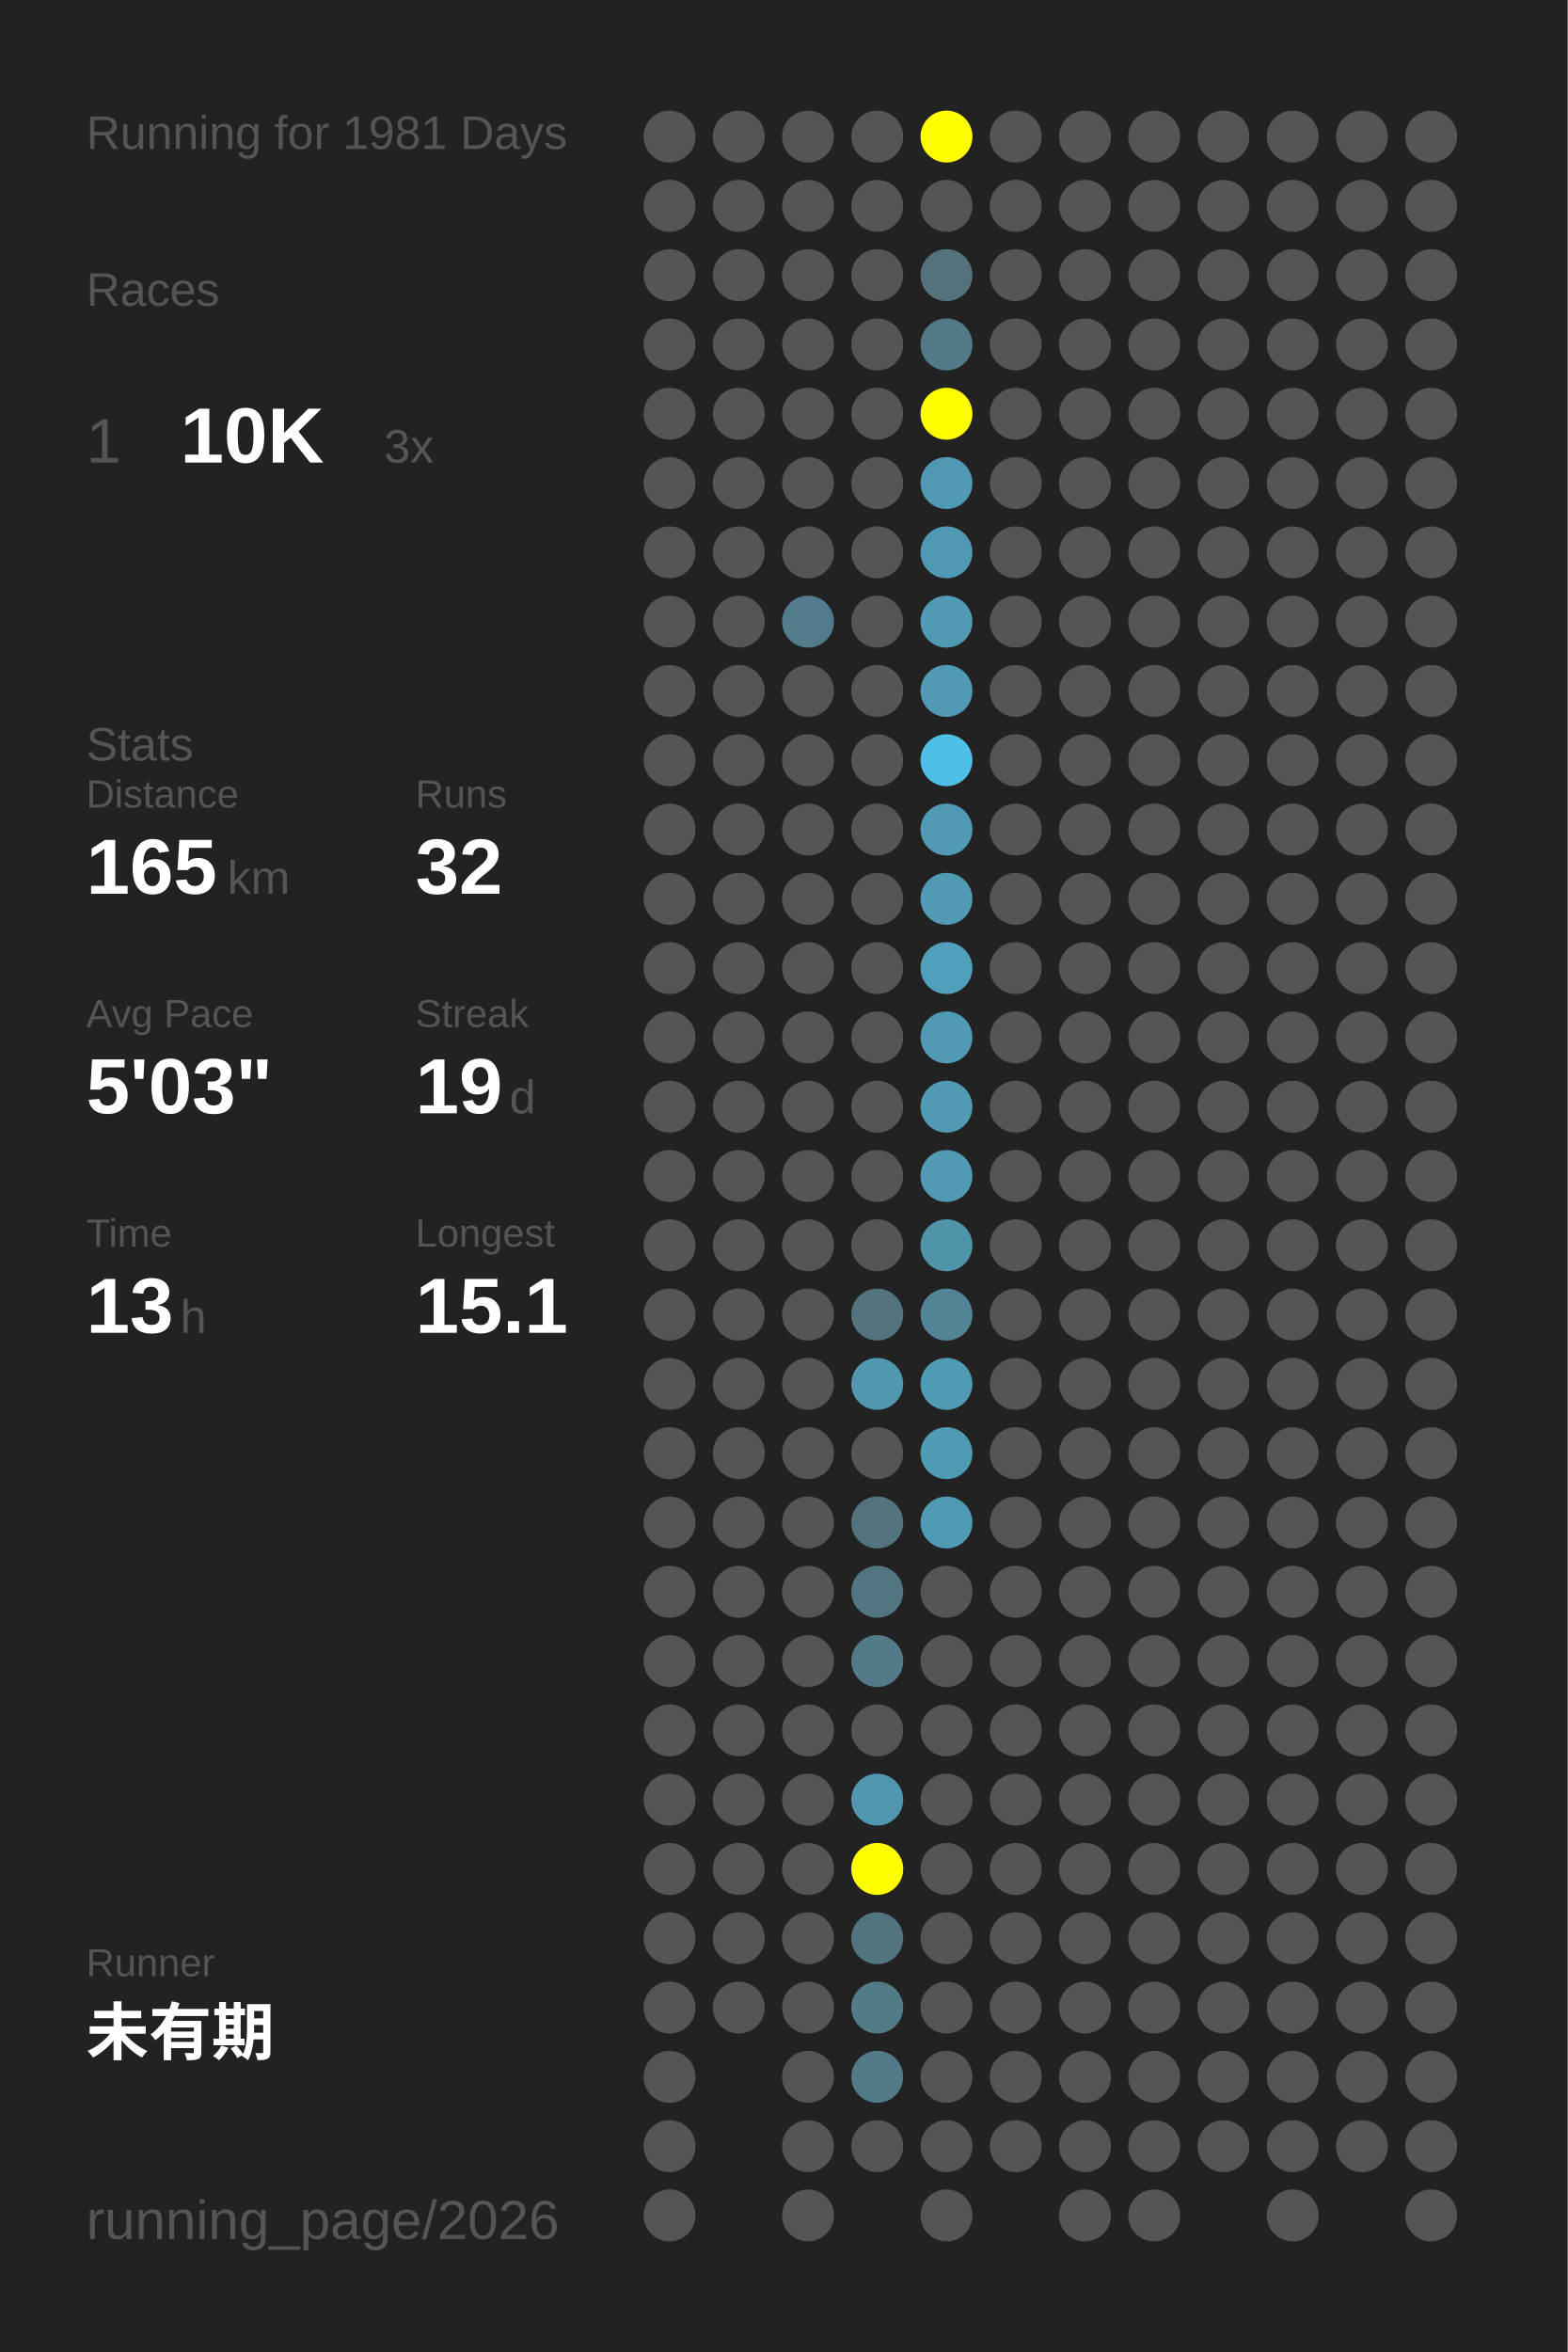
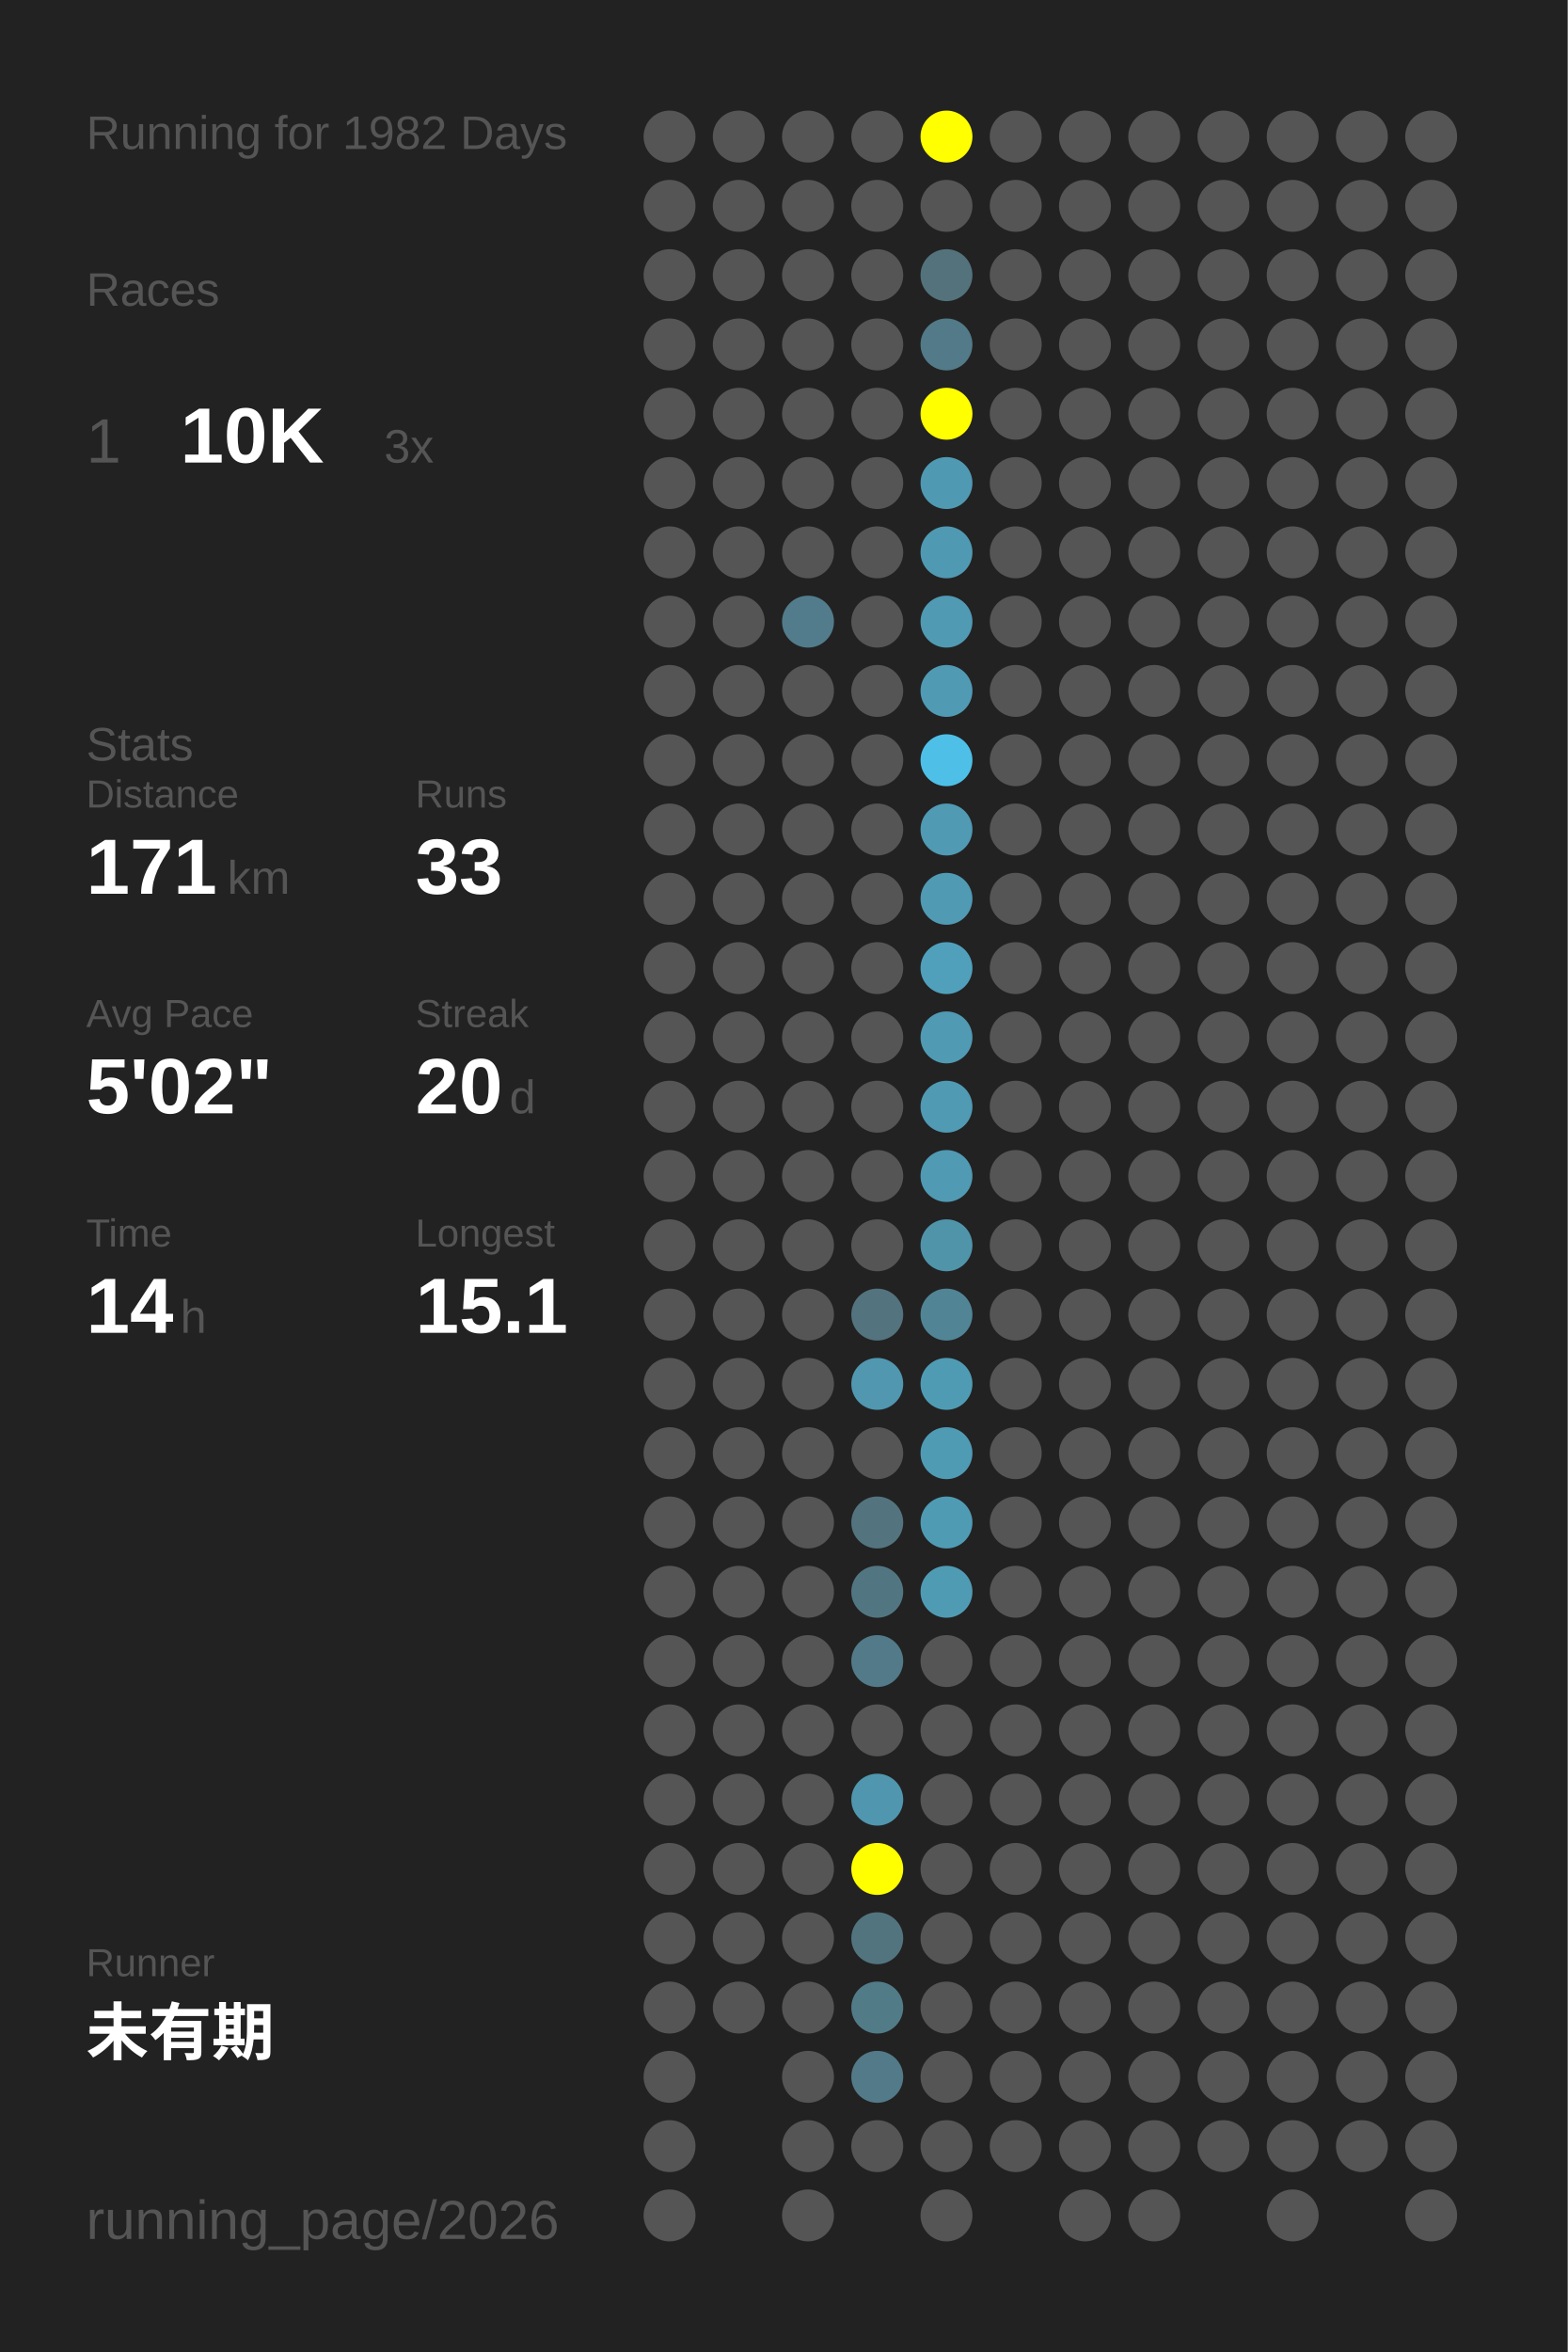
<svg xmlns="http://www.w3.org/2000/svg" baseProfile="full" height="300mm" version="1.1" viewBox="0,0,200,300" width="200mm">
  <defs />
  <rect fill="#222222" height="300" width="200" x="0" y="0" />
-   <text fill="#555555" style="font-size:6px; font-family:Arial;" x="11" y="19">Running for 1981 Days</text>
+   <text fill="#555555" style="font-size:6px; font-family:Arial;" x="11" y="19">Running for 1982 Days</text>
  <text fill="#555555" style="font-size:6px; font-family:Arial;" x="11" y="39">Races</text>
  <text fill="#555555" style="font-size:8px; font-family:Arial;" x="11" y="59">1</text>
  <text fill="#FFFFFF" style="font-size:10px; font-family:Arial; font-weight:bold;" x="23" y="59">10K</text>
  <text fill="#555555" style="font-size:6px; font-family:Arial;" x="49" y="59">3x</text>
  <text fill="#555555" style="font-size:6px; font-family:Arial;" x="11" y="97">Stats</text>
  <text fill="#555555" style="font-size:5px; font-family:Arial;" x="11" y="103">Distance</text>
-   <text fill="#FFFFFF" style="font-size:10px; font-family:Arial; font-weight:bold;" x="11" y="114">165</text>
+   <text fill="#FFFFFF" style="font-size:10px; font-family:Arial; font-weight:bold;" x="11" y="114">171</text>
  <text fill="#555555" style="font-size:6px; font-family:Arial;" x="29" y="114">km</text>
  <text fill="#555555" style="font-size:5px; font-family:Arial;" x="53" y="103">Runs</text>
-   <text fill="#FFFFFF" style="font-size:10px; font-family:Arial; font-weight:bold;" x="53" y="114">32</text>
+   <text fill="#FFFFFF" style="font-size:10px; font-family:Arial; font-weight:bold;" x="53" y="114">33</text>
  <text fill="#555555" style="font-size:5px; font-family:Arial;" x="11" y="131">Avg Pace</text>
-   <text fill="#FFFFFF" style="font-size:10px; font-family:Arial; font-weight:bold;" x="11" y="142">5'03"</text>
+   <text fill="#FFFFFF" style="font-size:10px; font-family:Arial; font-weight:bold;" x="11" y="142">5'02"</text>
  <text fill="#555555" style="font-size:5px; font-family:Arial;" x="53" y="131">Streak</text>
-   <text fill="#FFFFFF" style="font-size:10px; font-family:Arial; font-weight:bold;" x="53" y="142">19</text>
+   <text fill="#FFFFFF" style="font-size:10px; font-family:Arial; font-weight:bold;" x="53" y="142">20</text>
  <text fill="#555555" style="font-size:6px; font-family:Arial;" x="65" y="142">d</text>
  <text fill="#555555" style="font-size:5px; font-family:Arial;" x="11" y="159">Time</text>
-   <text fill="#FFFFFF" style="font-size:10px; font-family:Arial; font-weight:bold;" x="11" y="170">13</text>
+   <text fill="#FFFFFF" style="font-size:10px; font-family:Arial; font-weight:bold;" x="11" y="170">14</text>
  <text fill="#555555" style="font-size:6px; font-family:Arial;" x="23" y="170">h</text>
  <text fill="#555555" style="font-size:5px; font-family:Arial;" x="53" y="159">Longest</text>
  <text fill="#FFFFFF" style="font-size:10px; font-family:Arial; font-weight:bold;" x="53" y="170">15.1</text>
  <text fill="#555555" style="font-size:5px; font-family:Arial;" x="11" y="252.065">Runner</text>
  <text fill="#FFFFFF" style="font-size:8px; font-family:Arial; font-weight:bold;" x="11" y="262.065">未有期</text>
  <text fill="#555555" style="font-size:7px; font-family:Arial;" x="11" y="285.581">running_page/2026</text>
  <circle cx="85.417" cy="17.419" fill="#555555" r="3.312" />
  <circle cx="85.417" cy="26.258" fill="#555555" r="3.312" />
  <circle cx="85.417" cy="35.097" fill="#555555" r="3.312" />
  <circle cx="85.417" cy="43.935" fill="#555555" r="3.312" />
  <circle cx="85.417" cy="52.774" fill="#555555" r="3.312" />
  <circle cx="85.417" cy="61.613" fill="#555555" r="3.312" />
  <circle cx="85.417" cy="70.452" fill="#555555" r="3.312" />
  <circle cx="85.417" cy="79.29" fill="#555555" r="3.312" />
  <circle cx="85.417" cy="88.129" fill="#555555" r="3.312" />
  <circle cx="85.417" cy="96.968" fill="#555555" r="3.312" />
  <circle cx="85.417" cy="105.806" fill="#555555" r="3.312" />
  <circle cx="85.417" cy="114.645" fill="#555555" r="3.312" />
  <circle cx="85.417" cy="123.484" fill="#555555" r="3.312" />
  <circle cx="85.417" cy="132.323" fill="#555555" r="3.312" />
  <circle cx="85.417" cy="141.161" fill="#555555" r="3.312" />
  <circle cx="85.417" cy="150" fill="#555555" r="3.312" />
  <circle cx="85.417" cy="158.839" fill="#555555" r="3.312" />
  <circle cx="85.417" cy="167.677" fill="#555555" r="3.312" />
  <circle cx="85.417" cy="176.516" fill="#555555" r="3.312" />
  <circle cx="85.417" cy="185.355" fill="#555555" r="3.312" />
  <circle cx="85.417" cy="194.194" fill="#555555" r="3.312" />
  <circle cx="85.417" cy="203.032" fill="#555555" r="3.312" />
  <circle cx="85.417" cy="211.871" fill="#555555" r="3.312" />
  <circle cx="85.417" cy="220.71" fill="#555555" r="3.312" />
  <circle cx="85.417" cy="229.548" fill="#555555" r="3.312" />
  <circle cx="85.417" cy="238.387" fill="#555555" r="3.312" />
  <circle cx="85.417" cy="247.226" fill="#555555" r="3.312" />
  <circle cx="85.417" cy="256.065" fill="#555555" r="3.312" />
  <circle cx="85.417" cy="264.903" fill="#555555" r="3.312" />
  <circle cx="85.417" cy="273.742" fill="#555555" r="3.312" />
  <circle cx="85.417" cy="282.581" fill="#555555" r="3.312" />
  <circle cx="94.25" cy="17.419" fill="#555555" r="3.312" />
  <circle cx="94.25" cy="26.258" fill="#555555" r="3.312" />
  <circle cx="94.25" cy="35.097" fill="#555555" r="3.312" />
  <circle cx="94.25" cy="43.935" fill="#555555" r="3.312" />
  <circle cx="94.25" cy="52.774" fill="#555555" r="3.312" />
  <circle cx="94.25" cy="61.613" fill="#555555" r="3.312" />
  <circle cx="94.25" cy="70.452" fill="#555555" r="3.312" />
  <circle cx="94.25" cy="79.29" fill="#555555" r="3.312" />
  <circle cx="94.25" cy="88.129" fill="#555555" r="3.312" />
  <circle cx="94.25" cy="96.968" fill="#555555" r="3.312" />
  <circle cx="94.25" cy="105.806" fill="#555555" r="3.312" />
  <circle cx="94.25" cy="114.645" fill="#555555" r="3.312" />
  <circle cx="94.25" cy="123.484" fill="#555555" r="3.312" />
  <circle cx="94.25" cy="132.323" fill="#555555" r="3.312" />
  <circle cx="94.25" cy="141.161" fill="#555555" r="3.312" />
  <circle cx="94.25" cy="150" fill="#555555" r="3.312" />
  <circle cx="94.25" cy="158.839" fill="#555555" r="3.312" />
  <circle cx="94.25" cy="167.677" fill="#555555" r="3.312" />
  <circle cx="94.25" cy="176.516" fill="#555555" r="3.312" />
  <circle cx="94.25" cy="185.355" fill="#555555" r="3.312" />
  <circle cx="94.25" cy="194.194" fill="#555555" r="3.312" />
  <circle cx="94.25" cy="203.032" fill="#555555" r="3.312" />
  <circle cx="94.25" cy="211.871" fill="#555555" r="3.312" />
  <circle cx="94.25" cy="220.71" fill="#555555" r="3.312" />
  <circle cx="94.25" cy="229.548" fill="#555555" r="3.312" />
  <circle cx="94.25" cy="238.387" fill="#555555" r="3.312" />
  <circle cx="94.25" cy="247.226" fill="#555555" r="3.312" />
  <circle cx="94.25" cy="256.065" fill="#555555" r="3.312" />
  <circle cx="103.083" cy="17.419" fill="#555555" r="3.312" />
  <circle cx="103.083" cy="26.258" fill="#555555" r="3.312" />
  <circle cx="103.083" cy="35.097" fill="#555555" r="3.312" />
  <circle cx="103.083" cy="43.935" fill="#555555" r="3.312" />
  <circle cx="103.083" cy="52.774" fill="#555555" r="3.312" />
  <circle cx="103.083" cy="61.613" fill="#555555" r="3.312" />
  <circle cx="103.083" cy="70.452" fill="#555555" r="3.312" />
  <circle cx="103.083" cy="79.29" fill="#527c8b" r="3.312" />
  <circle cx="103.083" cy="88.129" fill="#555555" r="3.312" />
  <circle cx="103.083" cy="96.968" fill="#555555" r="3.312" />
  <circle cx="103.083" cy="105.806" fill="#555555" r="3.312" />
  <circle cx="103.083" cy="114.645" fill="#555555" r="3.312" />
  <circle cx="103.083" cy="123.484" fill="#555555" r="3.312" />
  <circle cx="103.083" cy="132.323" fill="#555555" r="3.312" />
  <circle cx="103.083" cy="141.161" fill="#555555" r="3.312" />
  <circle cx="103.083" cy="150" fill="#555555" r="3.312" />
  <circle cx="103.083" cy="158.839" fill="#555555" r="3.312" />
  <circle cx="103.083" cy="167.677" fill="#555555" r="3.312" />
  <circle cx="103.083" cy="176.516" fill="#555555" r="3.312" />
  <circle cx="103.083" cy="185.355" fill="#555555" r="3.312" />
  <circle cx="103.083" cy="194.194" fill="#555555" r="3.312" />
  <circle cx="103.083" cy="203.032" fill="#555555" r="3.312" />
  <circle cx="103.083" cy="211.871" fill="#555555" r="3.312" />
  <circle cx="103.083" cy="220.71" fill="#555555" r="3.312" />
  <circle cx="103.083" cy="229.548" fill="#555555" r="3.312" />
  <circle cx="103.083" cy="238.387" fill="#555555" r="3.312" />
  <circle cx="103.083" cy="247.226" fill="#555555" r="3.312" />
  <circle cx="103.083" cy="256.065" fill="#555555" r="3.312" />
  <circle cx="103.083" cy="264.903" fill="#555555" r="3.312" />
  <circle cx="103.083" cy="273.742" fill="#555555" r="3.312" />
  <circle cx="103.083" cy="282.581" fill="#555555" r="3.312" />
  <circle cx="111.917" cy="17.419" fill="#555555" r="3.312" />
  <circle cx="111.917" cy="26.258" fill="#555555" r="3.312" />
  <circle cx="111.917" cy="35.097" fill="#555555" r="3.312" />
  <circle cx="111.917" cy="43.935" fill="#555555" r="3.312" />
  <circle cx="111.917" cy="52.774" fill="#555555" r="3.312" />
  <circle cx="111.917" cy="61.613" fill="#555555" r="3.312" />
  <circle cx="111.917" cy="70.452" fill="#555555" r="3.312" />
  <circle cx="111.917" cy="79.29" fill="#555555" r="3.312" />
  <circle cx="111.917" cy="88.129" fill="#555555" r="3.312" />
  <circle cx="111.917" cy="96.968" fill="#555555" r="3.312" />
  <circle cx="111.917" cy="105.806" fill="#555555" r="3.312" />
  <circle cx="111.917" cy="114.645" fill="#555555" r="3.312" />
  <circle cx="111.917" cy="123.484" fill="#555555" r="3.312" />
  <circle cx="111.917" cy="132.323" fill="#555555" r="3.312" />
  <circle cx="111.917" cy="141.161" fill="#555555" r="3.312" />
  <circle cx="111.917" cy="150" fill="#555555" r="3.312" />
  <circle cx="111.917" cy="158.839" fill="#555555" r="3.312" />
  <circle cx="111.917" cy="167.677" fill="#53737e" r="3.312" />
  <circle cx="111.917" cy="176.516" fill="#5097af" r="3.312" />
  <circle cx="111.917" cy="185.355" fill="#555555" r="3.312" />
  <circle cx="111.917" cy="194.194" fill="#53747f" r="3.312" />
  <circle cx="111.917" cy="203.032" fill="#527681" r="3.312" />
  <circle cx="111.917" cy="211.871" fill="#527a88" r="3.312" />
  <circle cx="111.917" cy="220.71" fill="#555555" r="3.312" />
  <circle cx="111.917" cy="229.548" fill="#5096ae" r="3.312" />
  <circle cx="111.917" cy="238.387" fill="#FFFF00" r="3.312" />
  <circle cx="111.917" cy="247.226" fill="#52747f" r="3.312" />
  <circle cx="111.917" cy="256.065" fill="#527b88" r="3.312" />
  <circle cx="111.917" cy="264.903" fill="#527a88" r="3.312" />
  <circle cx="111.917" cy="273.742" fill="#555555" r="3.312" />
  <circle cx="120.75" cy="17.419" fill="#FFFF00" r="3.312" />
  <circle cx="120.75" cy="26.258" fill="#555555" r="3.312" />
  <circle cx="120.75" cy="35.097" fill="#53727c" r="3.312" />
  <circle cx="120.75" cy="43.935" fill="#527a88" r="3.312" />
  <circle cx="120.75" cy="52.774" fill="#FFFF00" r="3.312" />
  <circle cx="120.75" cy="61.613" fill="#5099b2" r="3.312" />
  <circle cx="120.75" cy="70.452" fill="#5099b2" r="3.312" />
  <circle cx="120.75" cy="79.29" fill="#509ab3" r="3.312" />
  <circle cx="120.75" cy="88.129" fill="#509ab4" r="3.312" />
  <circle cx="120.75" cy="96.968" fill="#4ec0e7" r="3.312" />
  <circle cx="120.75" cy="105.806" fill="#509ab3" r="3.312" />
  <circle cx="120.75" cy="114.645" fill="#509ab3" r="3.312" />
  <circle cx="120.75" cy="123.484" fill="#50a0bc" r="3.312" />
  <circle cx="120.75" cy="132.323" fill="#509ab3" r="3.312" />
  <circle cx="120.75" cy="141.161" fill="#509ab3" r="3.312" />
  <circle cx="120.75" cy="150" fill="#509ab3" r="3.312" />
  <circle cx="120.75" cy="158.839" fill="#5094aa" r="3.312" />
  <circle cx="120.75" cy="167.677" fill="#518596" r="3.312" />
  <circle cx="120.75" cy="176.516" fill="#509bb4" r="3.312" />
  <circle cx="120.75" cy="185.355" fill="#509bb4" r="3.312" />
  <circle cx="120.75" cy="194.194" fill="#509bb4" r="3.312" />
-   <circle cx="120.75" cy="203.032" fill="#555555" r="3.312" />
+   <circle cx="120.75" cy="203.032" fill="#509bb4" r="3.312" />
  <circle cx="120.75" cy="211.871" fill="#555555" r="3.312" />
  <circle cx="120.75" cy="220.71" fill="#555555" r="3.312" />
  <circle cx="120.75" cy="229.548" fill="#555555" r="3.312" />
  <circle cx="120.75" cy="238.387" fill="#555555" r="3.312" />
  <circle cx="120.75" cy="247.226" fill="#555555" r="3.312" />
  <circle cx="120.75" cy="256.065" fill="#555555" r="3.312" />
  <circle cx="120.75" cy="264.903" fill="#555555" r="3.312" />
  <circle cx="120.75" cy="273.742" fill="#555555" r="3.312" />
  <circle cx="120.75" cy="282.581" fill="#555555" r="3.312" />
  <circle cx="129.583" cy="17.419" fill="#555555" r="3.312" />
  <circle cx="129.583" cy="26.258" fill="#555555" r="3.312" />
  <circle cx="129.583" cy="35.097" fill="#555555" r="3.312" />
  <circle cx="129.583" cy="43.935" fill="#555555" r="3.312" />
  <circle cx="129.583" cy="52.774" fill="#555555" r="3.312" />
  <circle cx="129.583" cy="61.613" fill="#555555" r="3.312" />
  <circle cx="129.583" cy="70.452" fill="#555555" r="3.312" />
  <circle cx="129.583" cy="79.29" fill="#555555" r="3.312" />
  <circle cx="129.583" cy="88.129" fill="#555555" r="3.312" />
  <circle cx="129.583" cy="96.968" fill="#555555" r="3.312" />
  <circle cx="129.583" cy="105.806" fill="#555555" r="3.312" />
  <circle cx="129.583" cy="114.645" fill="#555555" r="3.312" />
  <circle cx="129.583" cy="123.484" fill="#555555" r="3.312" />
  <circle cx="129.583" cy="132.323" fill="#555555" r="3.312" />
  <circle cx="129.583" cy="141.161" fill="#555555" r="3.312" />
  <circle cx="129.583" cy="150" fill="#555555" r="3.312" />
  <circle cx="129.583" cy="158.839" fill="#555555" r="3.312" />
  <circle cx="129.583" cy="167.677" fill="#555555" r="3.312" />
  <circle cx="129.583" cy="176.516" fill="#555555" r="3.312" />
  <circle cx="129.583" cy="185.355" fill="#555555" r="3.312" />
  <circle cx="129.583" cy="194.194" fill="#555555" r="3.312" />
  <circle cx="129.583" cy="203.032" fill="#555555" r="3.312" />
  <circle cx="129.583" cy="211.871" fill="#555555" r="3.312" />
  <circle cx="129.583" cy="220.71" fill="#555555" r="3.312" />
  <circle cx="129.583" cy="229.548" fill="#555555" r="3.312" />
  <circle cx="129.583" cy="238.387" fill="#555555" r="3.312" />
  <circle cx="129.583" cy="247.226" fill="#555555" r="3.312" />
  <circle cx="129.583" cy="256.065" fill="#555555" r="3.312" />
  <circle cx="129.583" cy="264.903" fill="#555555" r="3.312" />
  <circle cx="129.583" cy="273.742" fill="#555555" r="3.312" />
  <circle cx="138.417" cy="17.419" fill="#555555" r="3.312" />
  <circle cx="138.417" cy="26.258" fill="#555555" r="3.312" />
  <circle cx="138.417" cy="35.097" fill="#555555" r="3.312" />
  <circle cx="138.417" cy="43.935" fill="#555555" r="3.312" />
  <circle cx="138.417" cy="52.774" fill="#555555" r="3.312" />
  <circle cx="138.417" cy="61.613" fill="#555555" r="3.312" />
  <circle cx="138.417" cy="70.452" fill="#555555" r="3.312" />
  <circle cx="138.417" cy="79.29" fill="#555555" r="3.312" />
  <circle cx="138.417" cy="88.129" fill="#555555" r="3.312" />
  <circle cx="138.417" cy="96.968" fill="#555555" r="3.312" />
  <circle cx="138.417" cy="105.806" fill="#555555" r="3.312" />
  <circle cx="138.417" cy="114.645" fill="#555555" r="3.312" />
  <circle cx="138.417" cy="123.484" fill="#555555" r="3.312" />
  <circle cx="138.417" cy="132.323" fill="#555555" r="3.312" />
  <circle cx="138.417" cy="141.161" fill="#555555" r="3.312" />
  <circle cx="138.417" cy="150" fill="#555555" r="3.312" />
  <circle cx="138.417" cy="158.839" fill="#555555" r="3.312" />
  <circle cx="138.417" cy="167.677" fill="#555555" r="3.312" />
  <circle cx="138.417" cy="176.516" fill="#555555" r="3.312" />
  <circle cx="138.417" cy="185.355" fill="#555555" r="3.312" />
  <circle cx="138.417" cy="194.194" fill="#555555" r="3.312" />
  <circle cx="138.417" cy="203.032" fill="#555555" r="3.312" />
  <circle cx="138.417" cy="211.871" fill="#555555" r="3.312" />
  <circle cx="138.417" cy="220.71" fill="#555555" r="3.312" />
  <circle cx="138.417" cy="229.548" fill="#555555" r="3.312" />
  <circle cx="138.417" cy="238.387" fill="#555555" r="3.312" />
  <circle cx="138.417" cy="247.226" fill="#555555" r="3.312" />
  <circle cx="138.417" cy="256.065" fill="#555555" r="3.312" />
  <circle cx="138.417" cy="264.903" fill="#555555" r="3.312" />
  <circle cx="138.417" cy="273.742" fill="#555555" r="3.312" />
  <circle cx="138.417" cy="282.581" fill="#555555" r="3.312" />
  <circle cx="147.25" cy="17.419" fill="#555555" r="3.312" />
  <circle cx="147.25" cy="26.258" fill="#555555" r="3.312" />
  <circle cx="147.25" cy="35.097" fill="#555555" r="3.312" />
  <circle cx="147.25" cy="43.935" fill="#555555" r="3.312" />
  <circle cx="147.25" cy="52.774" fill="#555555" r="3.312" />
  <circle cx="147.25" cy="61.613" fill="#555555" r="3.312" />
  <circle cx="147.25" cy="70.452" fill="#555555" r="3.312" />
  <circle cx="147.25" cy="79.29" fill="#555555" r="3.312" />
  <circle cx="147.25" cy="88.129" fill="#555555" r="3.312" />
  <circle cx="147.25" cy="96.968" fill="#555555" r="3.312" />
  <circle cx="147.25" cy="105.806" fill="#555555" r="3.312" />
  <circle cx="147.25" cy="114.645" fill="#555555" r="3.312" />
  <circle cx="147.25" cy="123.484" fill="#555555" r="3.312" />
  <circle cx="147.25" cy="132.323" fill="#555555" r="3.312" />
  <circle cx="147.25" cy="141.161" fill="#555555" r="3.312" />
  <circle cx="147.25" cy="150" fill="#555555" r="3.312" />
  <circle cx="147.25" cy="158.839" fill="#555555" r="3.312" />
  <circle cx="147.25" cy="167.677" fill="#555555" r="3.312" />
  <circle cx="147.25" cy="176.516" fill="#555555" r="3.312" />
  <circle cx="147.25" cy="185.355" fill="#555555" r="3.312" />
  <circle cx="147.25" cy="194.194" fill="#555555" r="3.312" />
  <circle cx="147.25" cy="203.032" fill="#555555" r="3.312" />
  <circle cx="147.25" cy="211.871" fill="#555555" r="3.312" />
  <circle cx="147.25" cy="220.71" fill="#555555" r="3.312" />
  <circle cx="147.25" cy="229.548" fill="#555555" r="3.312" />
  <circle cx="147.25" cy="238.387" fill="#555555" r="3.312" />
  <circle cx="147.25" cy="247.226" fill="#555555" r="3.312" />
  <circle cx="147.25" cy="256.065" fill="#555555" r="3.312" />
  <circle cx="147.25" cy="264.903" fill="#555555" r="3.312" />
  <circle cx="147.25" cy="273.742" fill="#555555" r="3.312" />
  <circle cx="147.25" cy="282.581" fill="#555555" r="3.312" />
  <circle cx="156.083" cy="17.419" fill="#555555" r="3.312" />
  <circle cx="156.083" cy="26.258" fill="#555555" r="3.312" />
  <circle cx="156.083" cy="35.097" fill="#555555" r="3.312" />
  <circle cx="156.083" cy="43.935" fill="#555555" r="3.312" />
  <circle cx="156.083" cy="52.774" fill="#555555" r="3.312" />
  <circle cx="156.083" cy="61.613" fill="#555555" r="3.312" />
  <circle cx="156.083" cy="70.452" fill="#555555" r="3.312" />
  <circle cx="156.083" cy="79.29" fill="#555555" r="3.312" />
  <circle cx="156.083" cy="88.129" fill="#555555" r="3.312" />
  <circle cx="156.083" cy="96.968" fill="#555555" r="3.312" />
  <circle cx="156.083" cy="105.806" fill="#555555" r="3.312" />
  <circle cx="156.083" cy="114.645" fill="#555555" r="3.312" />
  <circle cx="156.083" cy="123.484" fill="#555555" r="3.312" />
  <circle cx="156.083" cy="132.323" fill="#555555" r="3.312" />
  <circle cx="156.083" cy="141.161" fill="#555555" r="3.312" />
  <circle cx="156.083" cy="150" fill="#555555" r="3.312" />
  <circle cx="156.083" cy="158.839" fill="#555555" r="3.312" />
  <circle cx="156.083" cy="167.677" fill="#555555" r="3.312" />
  <circle cx="156.083" cy="176.516" fill="#555555" r="3.312" />
  <circle cx="156.083" cy="185.355" fill="#555555" r="3.312" />
  <circle cx="156.083" cy="194.194" fill="#555555" r="3.312" />
  <circle cx="156.083" cy="203.032" fill="#555555" r="3.312" />
  <circle cx="156.083" cy="211.871" fill="#555555" r="3.312" />
  <circle cx="156.083" cy="220.71" fill="#555555" r="3.312" />
  <circle cx="156.083" cy="229.548" fill="#555555" r="3.312" />
  <circle cx="156.083" cy="238.387" fill="#555555" r="3.312" />
  <circle cx="156.083" cy="247.226" fill="#555555" r="3.312" />
  <circle cx="156.083" cy="256.065" fill="#555555" r="3.312" />
  <circle cx="156.083" cy="264.903" fill="#555555" r="3.312" />
  <circle cx="156.083" cy="273.742" fill="#555555" r="3.312" />
  <circle cx="164.917" cy="17.419" fill="#555555" r="3.312" />
  <circle cx="164.917" cy="26.258" fill="#555555" r="3.312" />
  <circle cx="164.917" cy="35.097" fill="#555555" r="3.312" />
  <circle cx="164.917" cy="43.935" fill="#555555" r="3.312" />
  <circle cx="164.917" cy="52.774" fill="#555555" r="3.312" />
  <circle cx="164.917" cy="61.613" fill="#555555" r="3.312" />
  <circle cx="164.917" cy="70.452" fill="#555555" r="3.312" />
  <circle cx="164.917" cy="79.29" fill="#555555" r="3.312" />
  <circle cx="164.917" cy="88.129" fill="#555555" r="3.312" />
  <circle cx="164.917" cy="96.968" fill="#555555" r="3.312" />
  <circle cx="164.917" cy="105.806" fill="#555555" r="3.312" />
  <circle cx="164.917" cy="114.645" fill="#555555" r="3.312" />
  <circle cx="164.917" cy="123.484" fill="#555555" r="3.312" />
  <circle cx="164.917" cy="132.323" fill="#555555" r="3.312" />
  <circle cx="164.917" cy="141.161" fill="#555555" r="3.312" />
  <circle cx="164.917" cy="150" fill="#555555" r="3.312" />
  <circle cx="164.917" cy="158.839" fill="#555555" r="3.312" />
  <circle cx="164.917" cy="167.677" fill="#555555" r="3.312" />
  <circle cx="164.917" cy="176.516" fill="#555555" r="3.312" />
  <circle cx="164.917" cy="185.355" fill="#555555" r="3.312" />
  <circle cx="164.917" cy="194.194" fill="#555555" r="3.312" />
  <circle cx="164.917" cy="203.032" fill="#555555" r="3.312" />
  <circle cx="164.917" cy="211.871" fill="#555555" r="3.312" />
  <circle cx="164.917" cy="220.71" fill="#555555" r="3.312" />
  <circle cx="164.917" cy="229.548" fill="#555555" r="3.312" />
  <circle cx="164.917" cy="238.387" fill="#555555" r="3.312" />
  <circle cx="164.917" cy="247.226" fill="#555555" r="3.312" />
  <circle cx="164.917" cy="256.065" fill="#555555" r="3.312" />
  <circle cx="164.917" cy="264.903" fill="#555555" r="3.312" />
  <circle cx="164.917" cy="273.742" fill="#555555" r="3.312" />
  <circle cx="164.917" cy="282.581" fill="#555555" r="3.312" />
  <circle cx="173.75" cy="17.419" fill="#555555" r="3.312" />
  <circle cx="173.75" cy="26.258" fill="#555555" r="3.312" />
  <circle cx="173.75" cy="35.097" fill="#555555" r="3.312" />
  <circle cx="173.75" cy="43.935" fill="#555555" r="3.312" />
  <circle cx="173.75" cy="52.774" fill="#555555" r="3.312" />
  <circle cx="173.75" cy="61.613" fill="#555555" r="3.312" />
  <circle cx="173.75" cy="70.452" fill="#555555" r="3.312" />
  <circle cx="173.75" cy="79.29" fill="#555555" r="3.312" />
  <circle cx="173.75" cy="88.129" fill="#555555" r="3.312" />
  <circle cx="173.75" cy="96.968" fill="#555555" r="3.312" />
  <circle cx="173.75" cy="105.806" fill="#555555" r="3.312" />
  <circle cx="173.75" cy="114.645" fill="#555555" r="3.312" />
  <circle cx="173.75" cy="123.484" fill="#555555" r="3.312" />
  <circle cx="173.75" cy="132.323" fill="#555555" r="3.312" />
  <circle cx="173.75" cy="141.161" fill="#555555" r="3.312" />
  <circle cx="173.75" cy="150" fill="#555555" r="3.312" />
  <circle cx="173.75" cy="158.839" fill="#555555" r="3.312" />
  <circle cx="173.75" cy="167.677" fill="#555555" r="3.312" />
  <circle cx="173.75" cy="176.516" fill="#555555" r="3.312" />
  <circle cx="173.75" cy="185.355" fill="#555555" r="3.312" />
  <circle cx="173.75" cy="194.194" fill="#555555" r="3.312" />
  <circle cx="173.75" cy="203.032" fill="#555555" r="3.312" />
  <circle cx="173.75" cy="211.871" fill="#555555" r="3.312" />
  <circle cx="173.75" cy="220.71" fill="#555555" r="3.312" />
  <circle cx="173.75" cy="229.548" fill="#555555" r="3.312" />
  <circle cx="173.75" cy="238.387" fill="#555555" r="3.312" />
  <circle cx="173.75" cy="247.226" fill="#555555" r="3.312" />
  <circle cx="173.75" cy="256.065" fill="#555555" r="3.312" />
  <circle cx="173.75" cy="264.903" fill="#555555" r="3.312" />
  <circle cx="173.75" cy="273.742" fill="#555555" r="3.312" />
  <circle cx="182.583" cy="17.419" fill="#555555" r="3.312" />
  <circle cx="182.583" cy="26.258" fill="#555555" r="3.312" />
  <circle cx="182.583" cy="35.097" fill="#555555" r="3.312" />
  <circle cx="182.583" cy="43.935" fill="#555555" r="3.312" />
  <circle cx="182.583" cy="52.774" fill="#555555" r="3.312" />
  <circle cx="182.583" cy="61.613" fill="#555555" r="3.312" />
  <circle cx="182.583" cy="70.452" fill="#555555" r="3.312" />
  <circle cx="182.583" cy="79.29" fill="#555555" r="3.312" />
  <circle cx="182.583" cy="88.129" fill="#555555" r="3.312" />
  <circle cx="182.583" cy="96.968" fill="#555555" r="3.312" />
  <circle cx="182.583" cy="105.806" fill="#555555" r="3.312" />
  <circle cx="182.583" cy="114.645" fill="#555555" r="3.312" />
  <circle cx="182.583" cy="123.484" fill="#555555" r="3.312" />
  <circle cx="182.583" cy="132.323" fill="#555555" r="3.312" />
  <circle cx="182.583" cy="141.161" fill="#555555" r="3.312" />
  <circle cx="182.583" cy="150" fill="#555555" r="3.312" />
  <circle cx="182.583" cy="158.839" fill="#555555" r="3.312" />
  <circle cx="182.583" cy="167.677" fill="#555555" r="3.312" />
  <circle cx="182.583" cy="176.516" fill="#555555" r="3.312" />
  <circle cx="182.583" cy="185.355" fill="#555555" r="3.312" />
  <circle cx="182.583" cy="194.194" fill="#555555" r="3.312" />
  <circle cx="182.583" cy="203.032" fill="#555555" r="3.312" />
  <circle cx="182.583" cy="211.871" fill="#555555" r="3.312" />
  <circle cx="182.583" cy="220.71" fill="#555555" r="3.312" />
  <circle cx="182.583" cy="229.548" fill="#555555" r="3.312" />
  <circle cx="182.583" cy="238.387" fill="#555555" r="3.312" />
  <circle cx="182.583" cy="247.226" fill="#555555" r="3.312" />
  <circle cx="182.583" cy="256.065" fill="#555555" r="3.312" />
  <circle cx="182.583" cy="264.903" fill="#555555" r="3.312" />
  <circle cx="182.583" cy="273.742" fill="#555555" r="3.312" />
  <circle cx="182.583" cy="282.581" fill="#555555" r="3.312" />
</svg>
